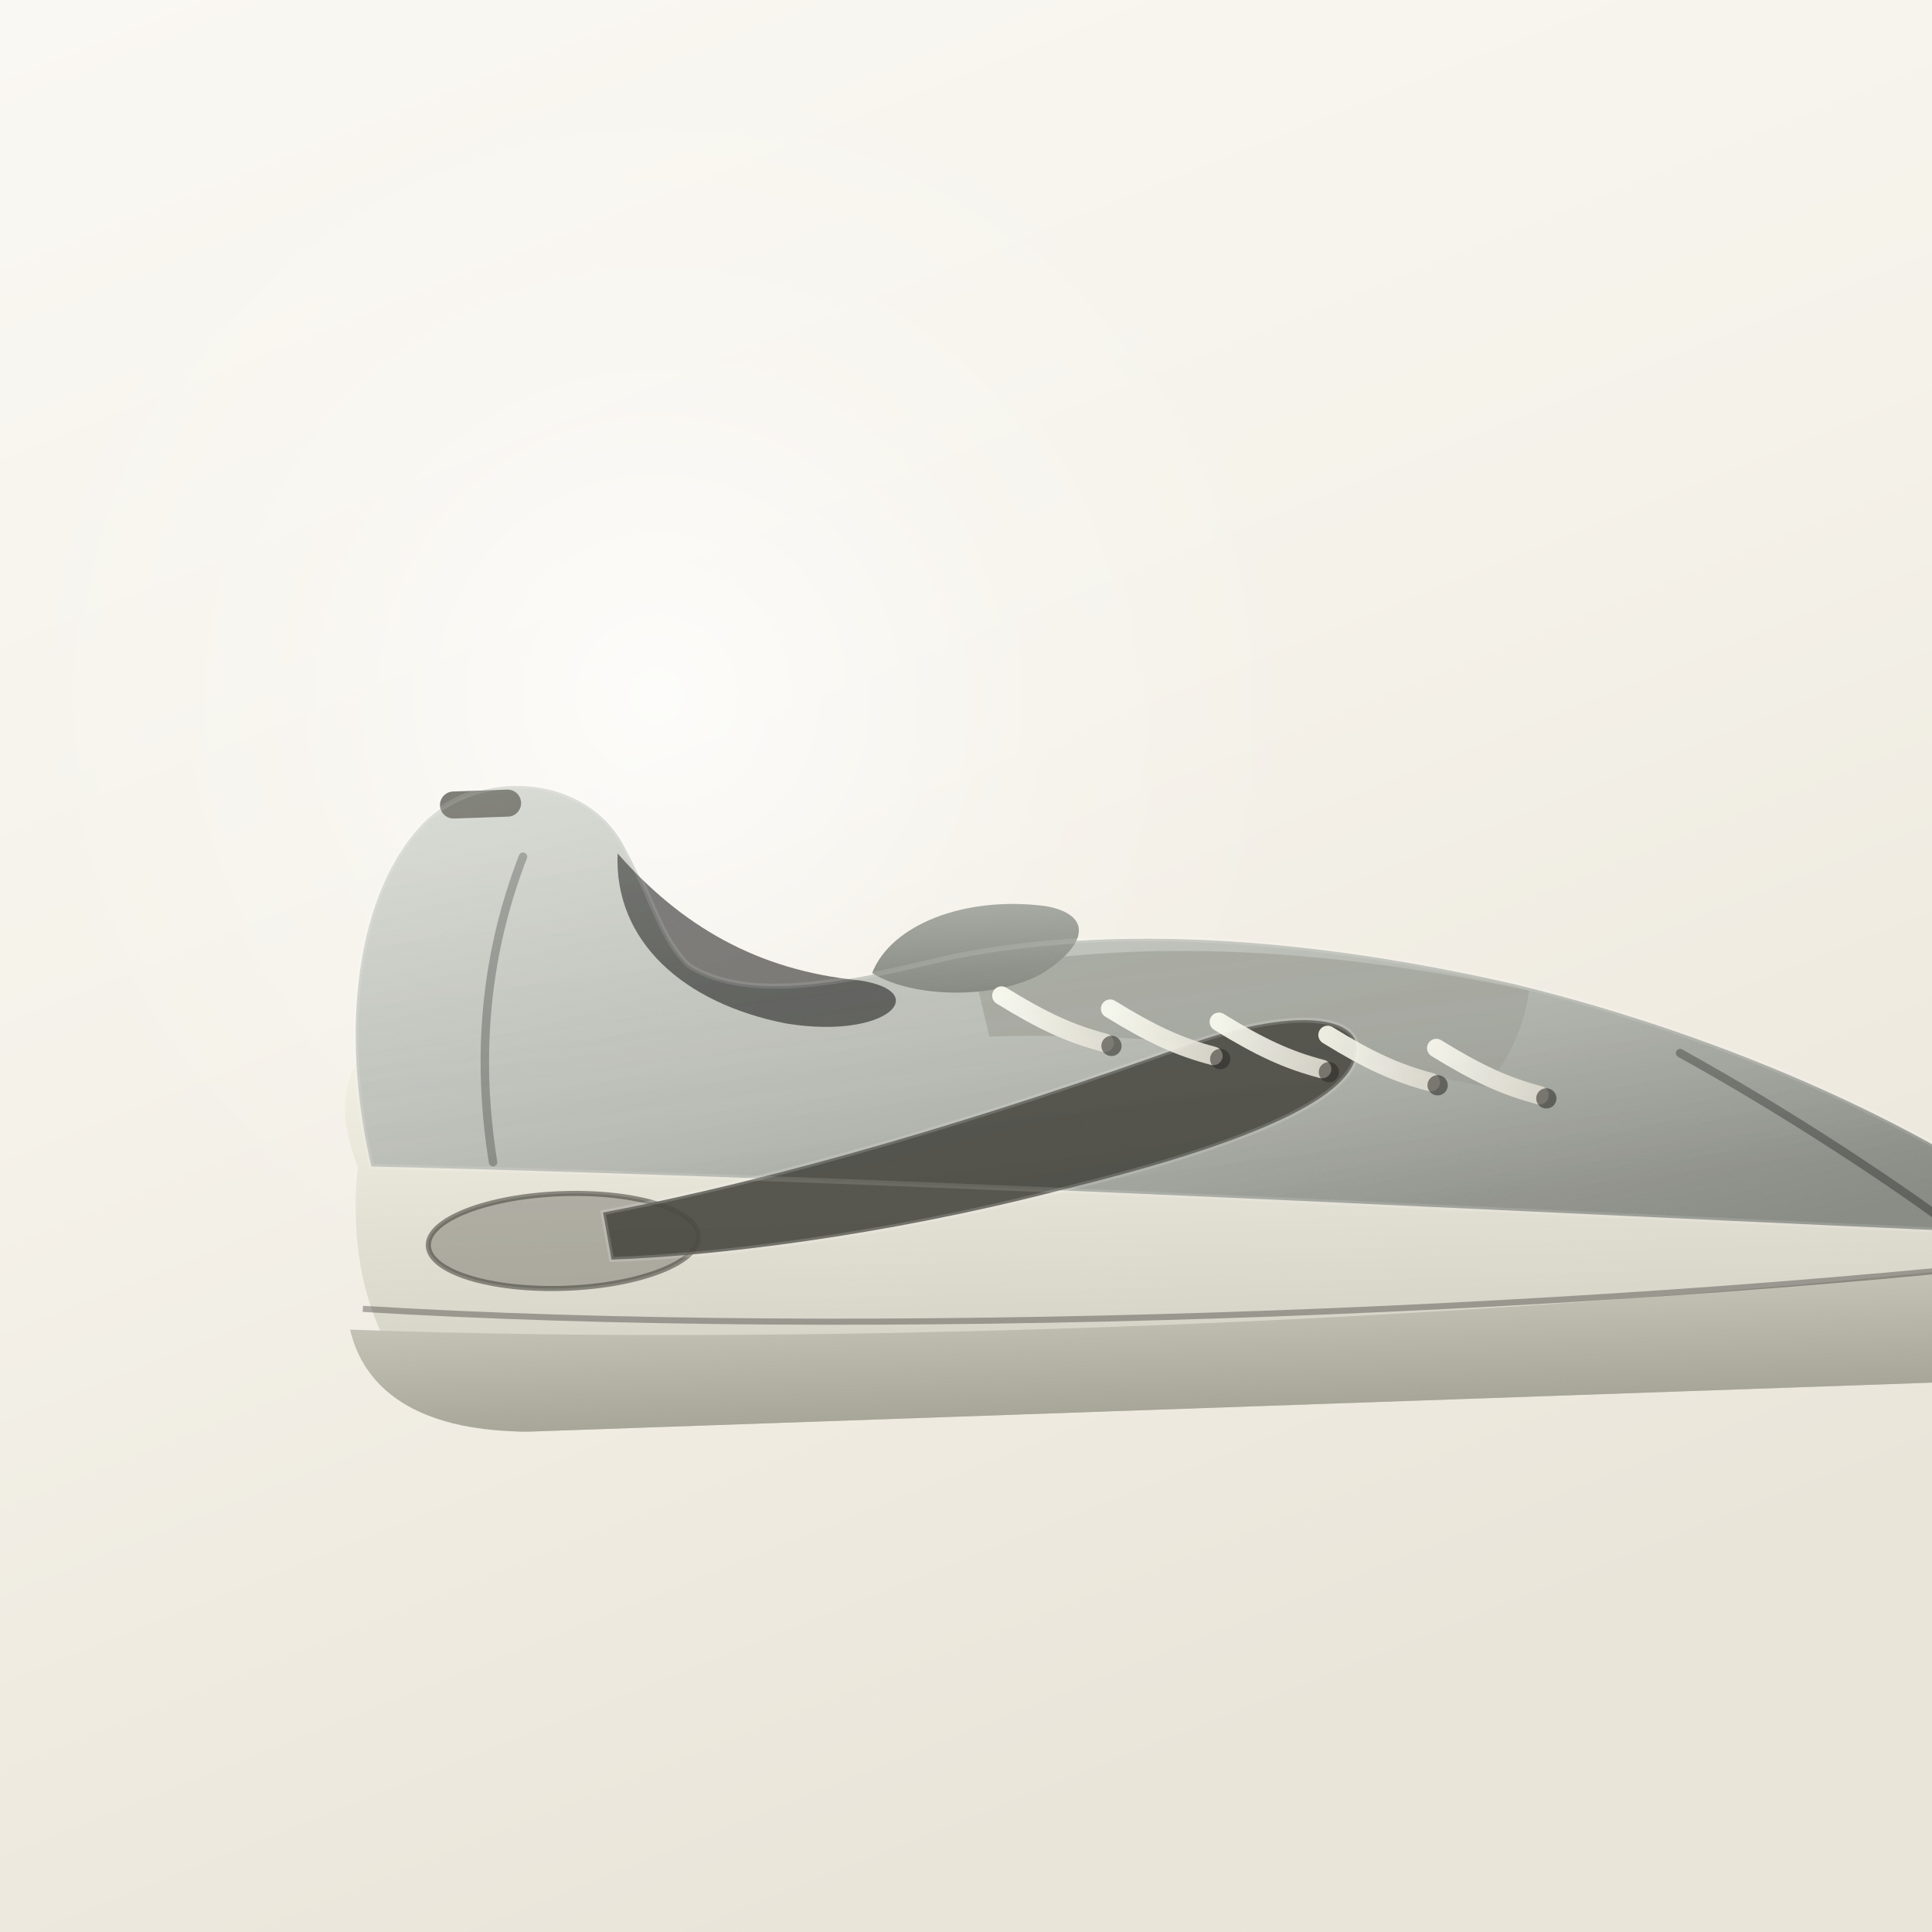
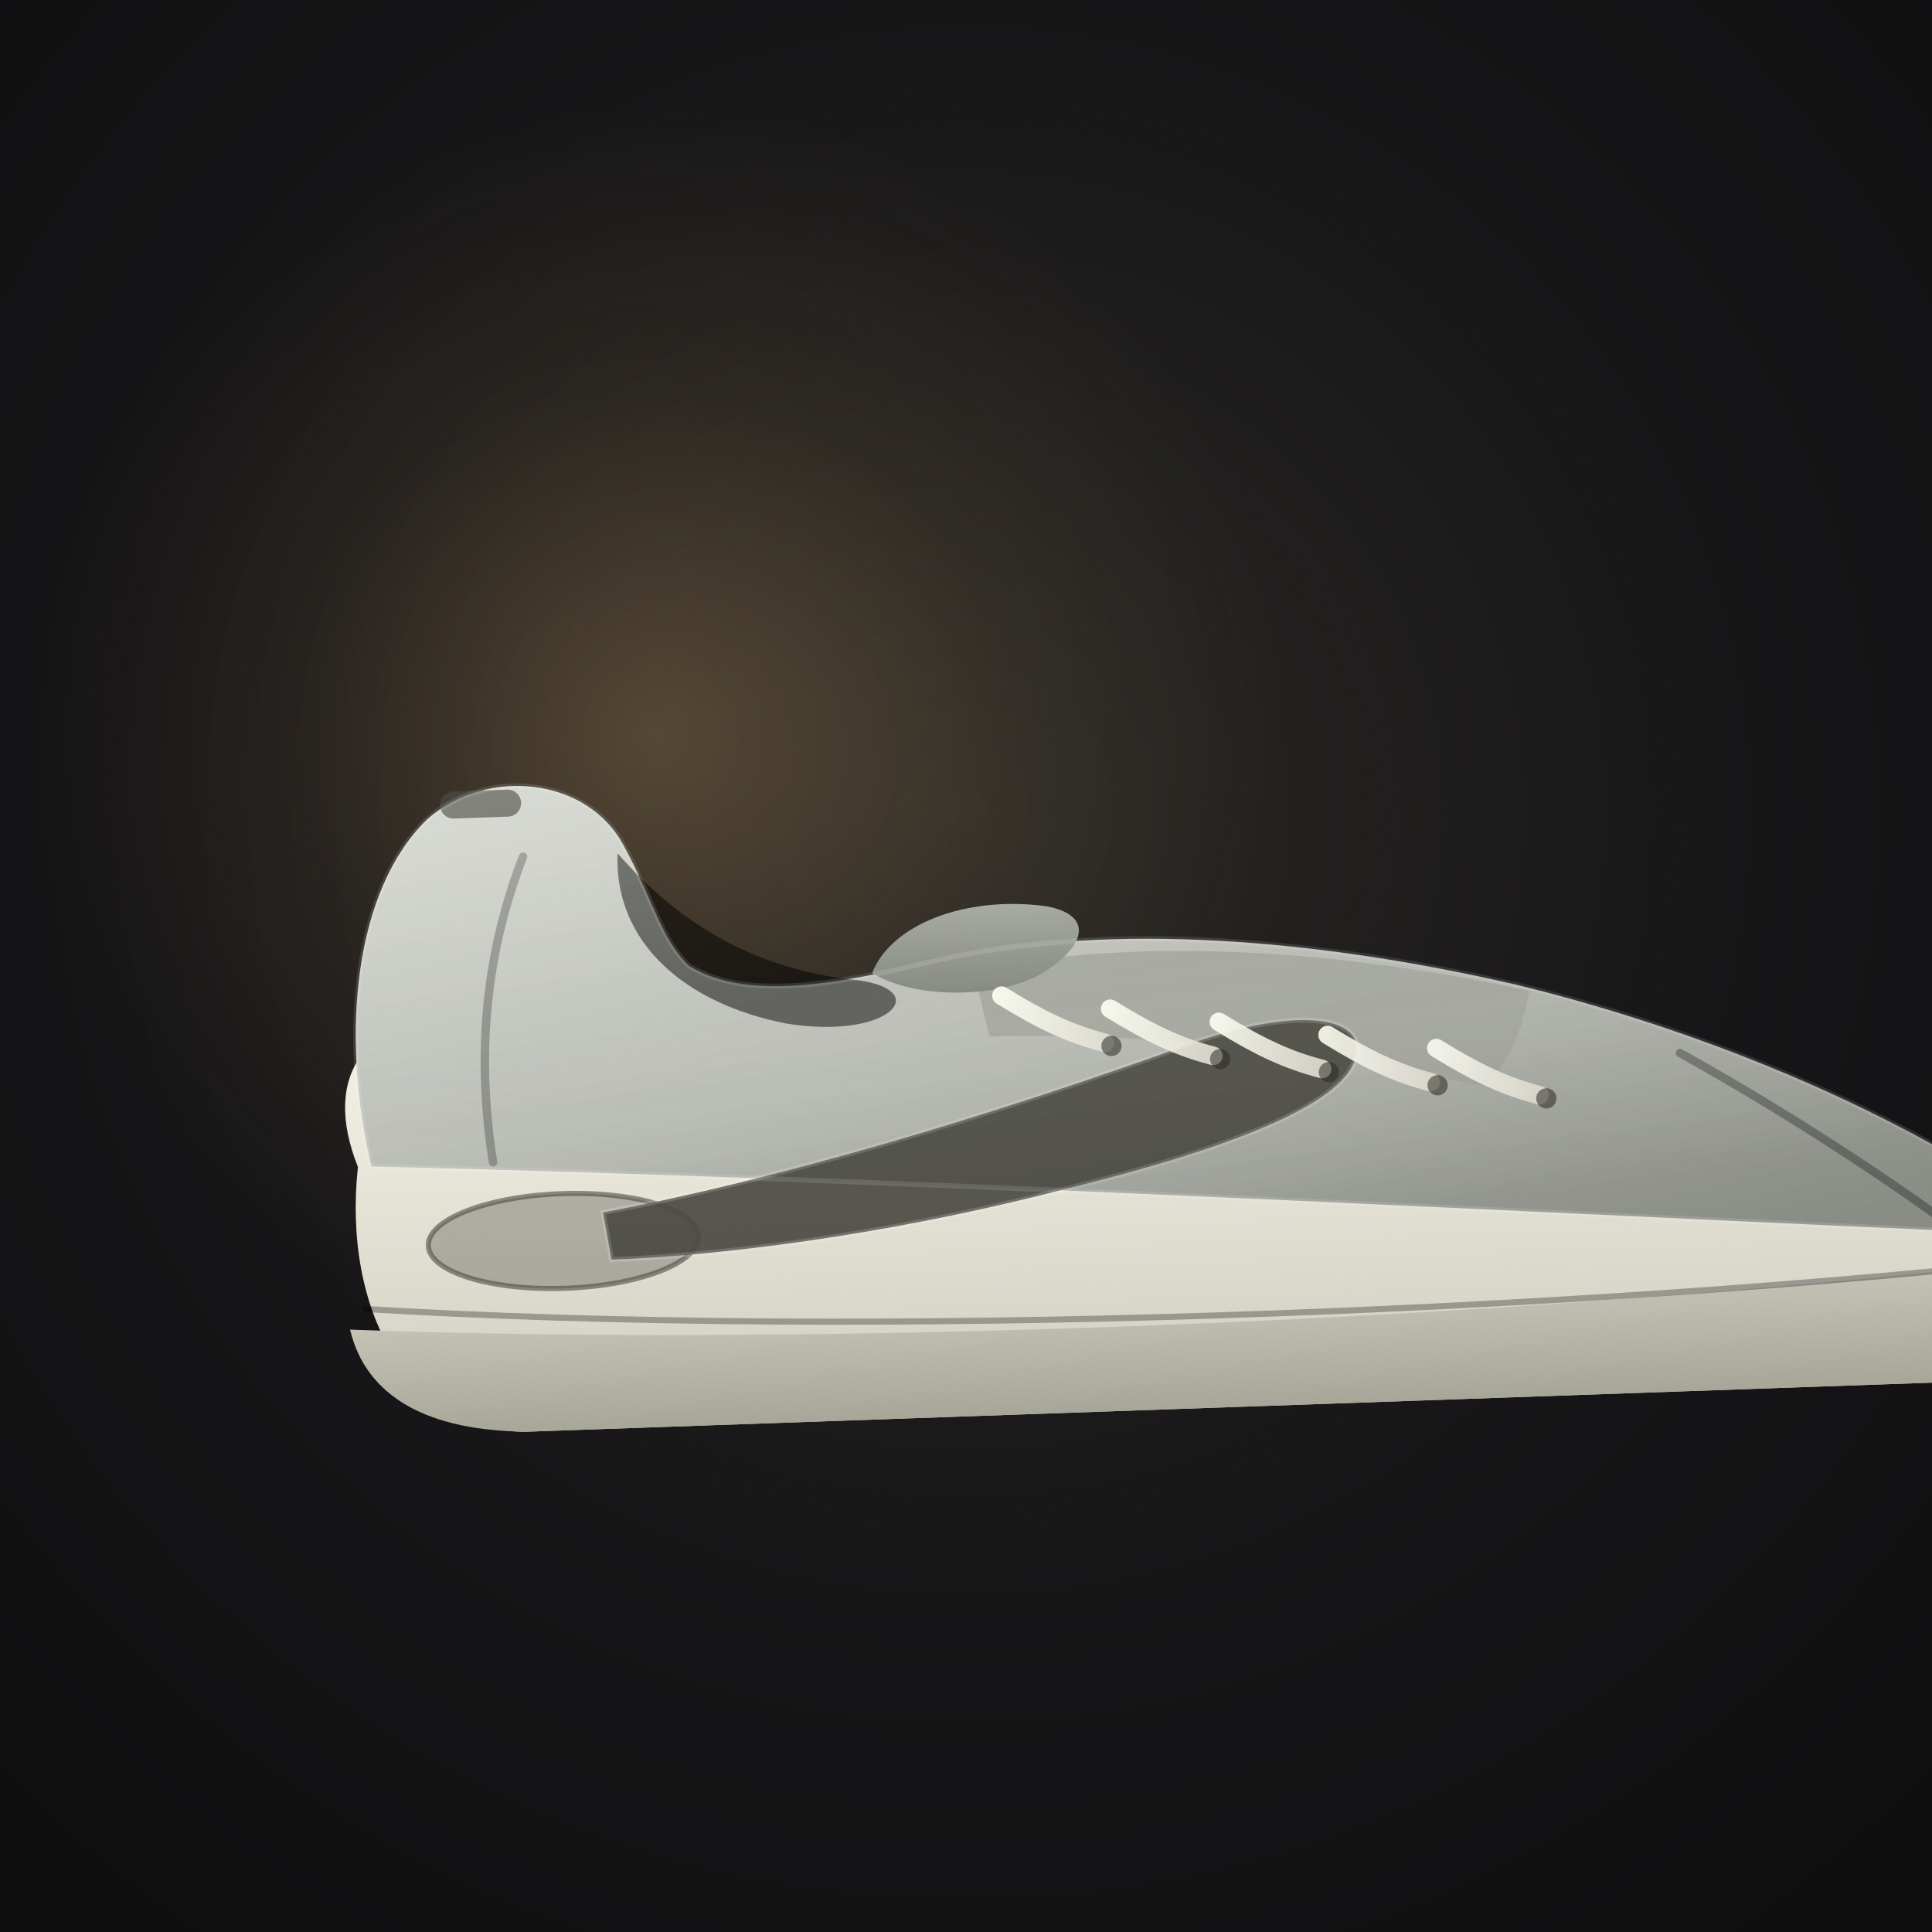
<svg xmlns="http://www.w3.org/2000/svg" viewBox="0 0 1000 1000" width="1000" height="1000" role="img">
  <defs>
-     <linearGradient id="bg" x1="0" y1="0" x2="0.4" y2="1">
-       <stop offset="0" stop-color="#faf8f3" />
-       <stop offset="0.5" stop-color="#f5f2ea" />
-       <stop offset="1" stop-color="#eae5d9" />
-     </linearGradient>
+     <radialGradient id="bg" cx="0.5" cy="0.42" r="0.72">
+       <stop offset="0" stop-color="#2a2825" />
+       <stop offset="0.62" stop-color="#151416" />
+       <stop offset="1" stop-color="#0f0f10" />
+     </radialGradient>
    <radialGradient id="bloom">
-       <stop offset="0" stop-color="#ffffff" stop-opacity="0.75" />
-       <stop offset="0.55" stop-color="#ffffff" stop-opacity="0.2" />
-       <stop offset="1" stop-color="#ffffff" stop-opacity="0" />
+       <stop offset="0" stop-color="#c9a063" stop-opacity="0.3" />
+       <stop offset="0.55" stop-color="#c9a063" stop-opacity="0.08" />
+       <stop offset="1" stop-color="#c9a063" stop-opacity="0" />
    </radialGradient>
    <linearGradient id="upperGrad" x1="0.1" y1="0" x2="0.8" y2="1">
      <stop offset="0" stop-color="#d3d6ce" />
      <stop offset="0.5" stop-color="#b9bcb4" />
      <stop offset="1" stop-color="#979a92" />
    </linearGradient>
    <linearGradient id="midGrad" x1="0" y1="0" x2="0" y2="1">
      <stop offset="0" stop-color="#f7f4e8" />
      <stop offset="1" stop-color="#cfccc0" />
    </linearGradient>
    <linearGradient id="soleGrad" x1="0" y1="0" x2="0" y2="1">
      <stop offset="0" stop-color="#c7c4b8" />
      <stop offset="1" stop-color="#a7a498" />
    </linearGradient>
    <linearGradient id="collarGrad" x1="0" y1="0" x2="0" y2="1">
      <stop offset="0" stop-color="#a7aaa2" />
      <stop offset="1" stop-color="#858880" />
    </linearGradient>
    <linearGradient id="lace" x1="0" y1="0" x2="1" y2="0">
      <stop offset="0" stop-color="#fffff4" />
      <stop offset="1" stop-color="#e5e2d6" />
    </linearGradient>
    <linearGradient id="sheen" x1="0" y1="0" x2="0.3" y2="1">
      <stop offset="0" stop-color="#ffffff" stop-opacity="0.22" />
      <stop offset="0.45" stop-color="#ffffff" stop-opacity="0.02" />
      <stop offset="1" stop-color="#000000" stop-opacity="0.18" />
    </linearGradient>
    <filter id="soft" x="-40%" y="-40%" width="180%" height="180%">
      <feGaussianBlur stdDeviation="26" />
    </filter>
    <filter id="grain">
      <feTurbulence type="fractalNoise" baseFrequency="0.9" numOctaves="3" seed="4" />
      <feColorMatrix type="saturate" values="0" />
    </filter>
  </defs>
  <rect width="1000" height="1000" fill="url(#bg)" />
-   <circle cx="340" cy="360" r="340" fill="url(#bloom)" />
-   <ellipse cx="508" cy="600" rx="262" ry="26" fill="#8a8378" opacity="0.34" filter="url(#soft)" />
-   <ellipse cx="508" cy="596" rx="150" ry="15" fill="#6b6459" opacity="0.24" filter="url(#soft)" />
+   <circle cx="340" cy="380" r="330" fill="url(#bloom)" />
+   <ellipse cx="508" cy="600" rx="262" ry="26" fill="#000" opacity="0.6" filter="url(#soft)" />
+   <ellipse cx="508" cy="594" rx="160" ry="16" fill="#c9a063" opacity="0.14" filter="url(#soft)" />
  <g transform="translate(-260 -300) scale(1.75)">
    <g transform="">
      <g transform="rotate(-2 500 500)">
        <g transform="translate(150 250)">
          <path d="M104 258 C94 230, 108 214, 138 212 L470 242 C545 256, 596 280, 614 302 C618 322, 600 336, 570 338 L150 338 C116 336, 98 300, 104 258 Z" fill="url(#midGrad)" />
          <ellipse cx="164" cy="282" rx="40" ry="14" fill="#4a4a42" opacity="0.35" />
          <ellipse cx="164" cy="282" rx="40" ry="14" fill="none" stroke="#4a4a42" stroke-opacity="0.6" stroke-width="1.5" />
          <path d="M100 306 C104 326, 122 337, 152 338 L570 338 C600 336, 618 322, 614 302 C440 316, 240 316, 100 306 Z" fill="url(#soleGrad)" />
          <path d="M104 300 C250 314, 460 314, 614 302" fill="none" stroke="#000" stroke-opacity="0.3" stroke-width="1.8" />
          <path d="M108 258 C100 218, 106 176, 128 156 C146 141, 176 145, 186 166 C194 182, 196 194, 204 202 C222 214, 252 208, 282 202 C330 194, 388 200, 448 216 C512 234, 572 264, 610 296 C500 288, 280 268, 108 258 Z" fill="url(#upperGrad)" />
          <path d="M288 206 C340 198, 396 204, 452 218 C450 230, 444 240, 438 246 C384 232, 330 226, 292 226 Z" fill="#a3a69e" opacity="0.85" />
          <path d="M176 274 C228 266, 290 250, 352 230 C384 220, 404 224, 400 236 C396 250, 360 262, 312 272 C258 284, 208 288, 178 288 Z" fill="#4a4a42" opacity="0.92" />
          <path d="M176 274 C228 266, 290 250, 352 230 C384 220, 404 224, 400 236 C396 250, 360 262, 312 272 C258 284, 208 288, 178 288 Z" fill="none" stroke="#fff" stroke-opacity="0.16" stroke-width="1.5" />
          <path d="M496 238 C526 256, 554 276, 572 290" fill="none" stroke="#000" stroke-opacity="0.3" stroke-width="2.5" stroke-linecap="round" />
          <path d="M156 168 C144 196, 140 226, 144 258" fill="none" stroke="#000" stroke-opacity="0.26" stroke-width="2.5" stroke-linecap="round" />
          <path d="M258 206 C264 192, 286 184, 310 188 C324 191, 322 200, 308 208 C294 215, 270 214, 258 206 Z" fill="url(#collarGrad)" />
          <path d="M184 168 C202 190, 224 204, 254 208 C276 212, 262 226, 232 220 C202 213, 182 194, 184 168 Z" fill="#000" fill-opacity="0.5" />
          <path d="M296 214 C308 222, 316 226, 326 229" stroke="url(#lace)" stroke-width="5.5" stroke-linecap="round" fill="none" opacity="0.9" />
          <circle cx="328" cy="230" r="3" fill="#24231f" opacity="0.55" />
          <path d="M328 219 C340 227, 348 231, 358 234" stroke="url(#lace)" stroke-width="5.5" stroke-linecap="round" fill="none" opacity="0.9" />
          <circle cx="360" cy="235" r="3" fill="#24231f" opacity="0.55" />
          <path d="M360 224 C372 232, 380 236, 390 239" stroke="url(#lace)" stroke-width="5.5" stroke-linecap="round" fill="none" opacity="0.9" />
          <circle cx="392" cy="240" r="3" fill="#24231f" opacity="0.55" />
          <path d="M392 229 C404 237, 412 241, 422 244" stroke="url(#lace)" stroke-width="5.5" stroke-linecap="round" fill="none" opacity="0.9" />
          <circle cx="424" cy="245" r="3" fill="#24231f" opacity="0.55" />
          <path d="M424 234 C436 242, 444 246, 454 249" stroke="url(#lace)" stroke-width="5.5" stroke-linecap="round" fill="none" opacity="0.9" />
          <circle cx="456" cy="250" r="3" fill="#24231f" opacity="0.55" />
          <rect x="132" y="148" width="24" height="8" rx="4" fill="#4a4a42" opacity="0.7" />
          <path d="M108 258 C100 218, 106 176, 128 156 C146 141, 176 145, 186 166 C194 182, 196 194, 204 202 C222 214, 252 208, 282 202 C330 194, 388 200, 448 216 C512 234, 572 264, 610 296 C500 288, 280 268, 108 258 Z" fill="url(#sheen)" opacity="0.5" />
          <path d="M108 258 C100 218, 106 176, 128 156 C146 141, 176 145, 186 166 C194 182, 196 194, 204 202 C222 214, 252 208, 282 202 C330 194, 388 200, 448 216 C512 234, 572 264, 610 296 C500 288, 280 268, 108 258 Z" fill="none" stroke="#fff" stroke-opacity="0.12" stroke-width="1.5" />
        </g>
      </g>
    </g>
  </g>
  <rect width="1000" height="1000" filter="url(#grain)" opacity="0.045" style="mix-blend-mode:overlay" />
</svg>
